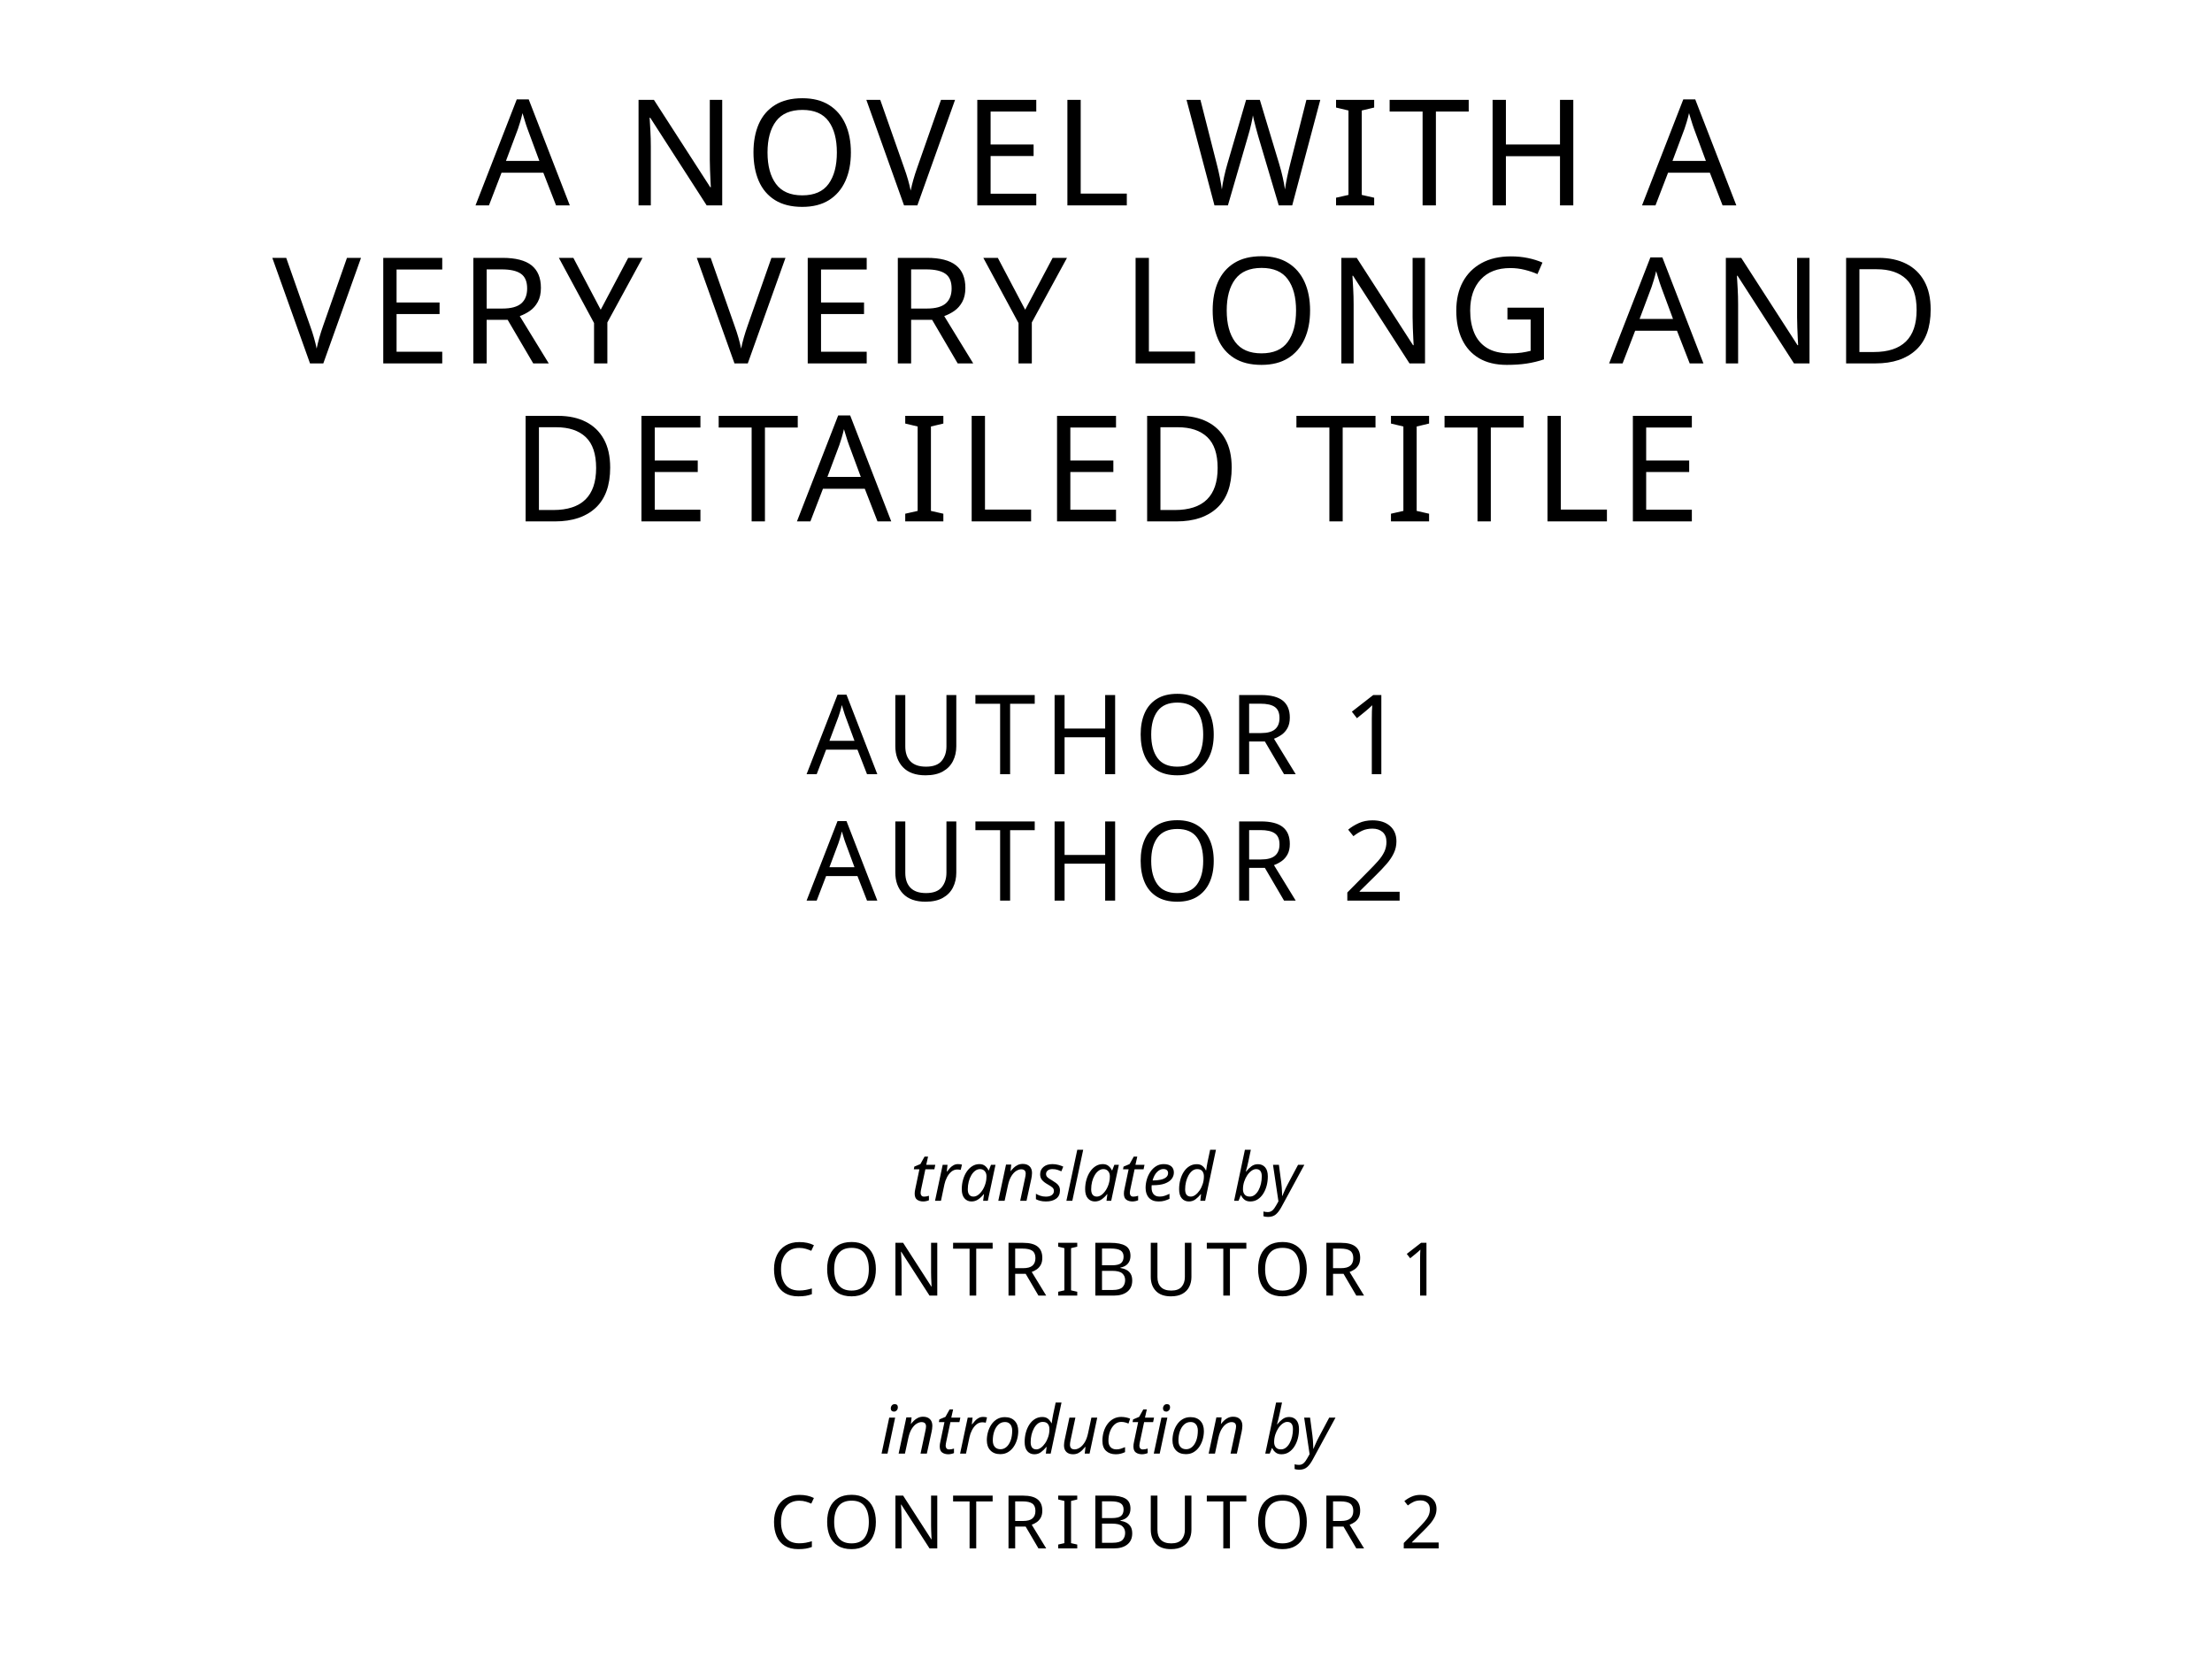
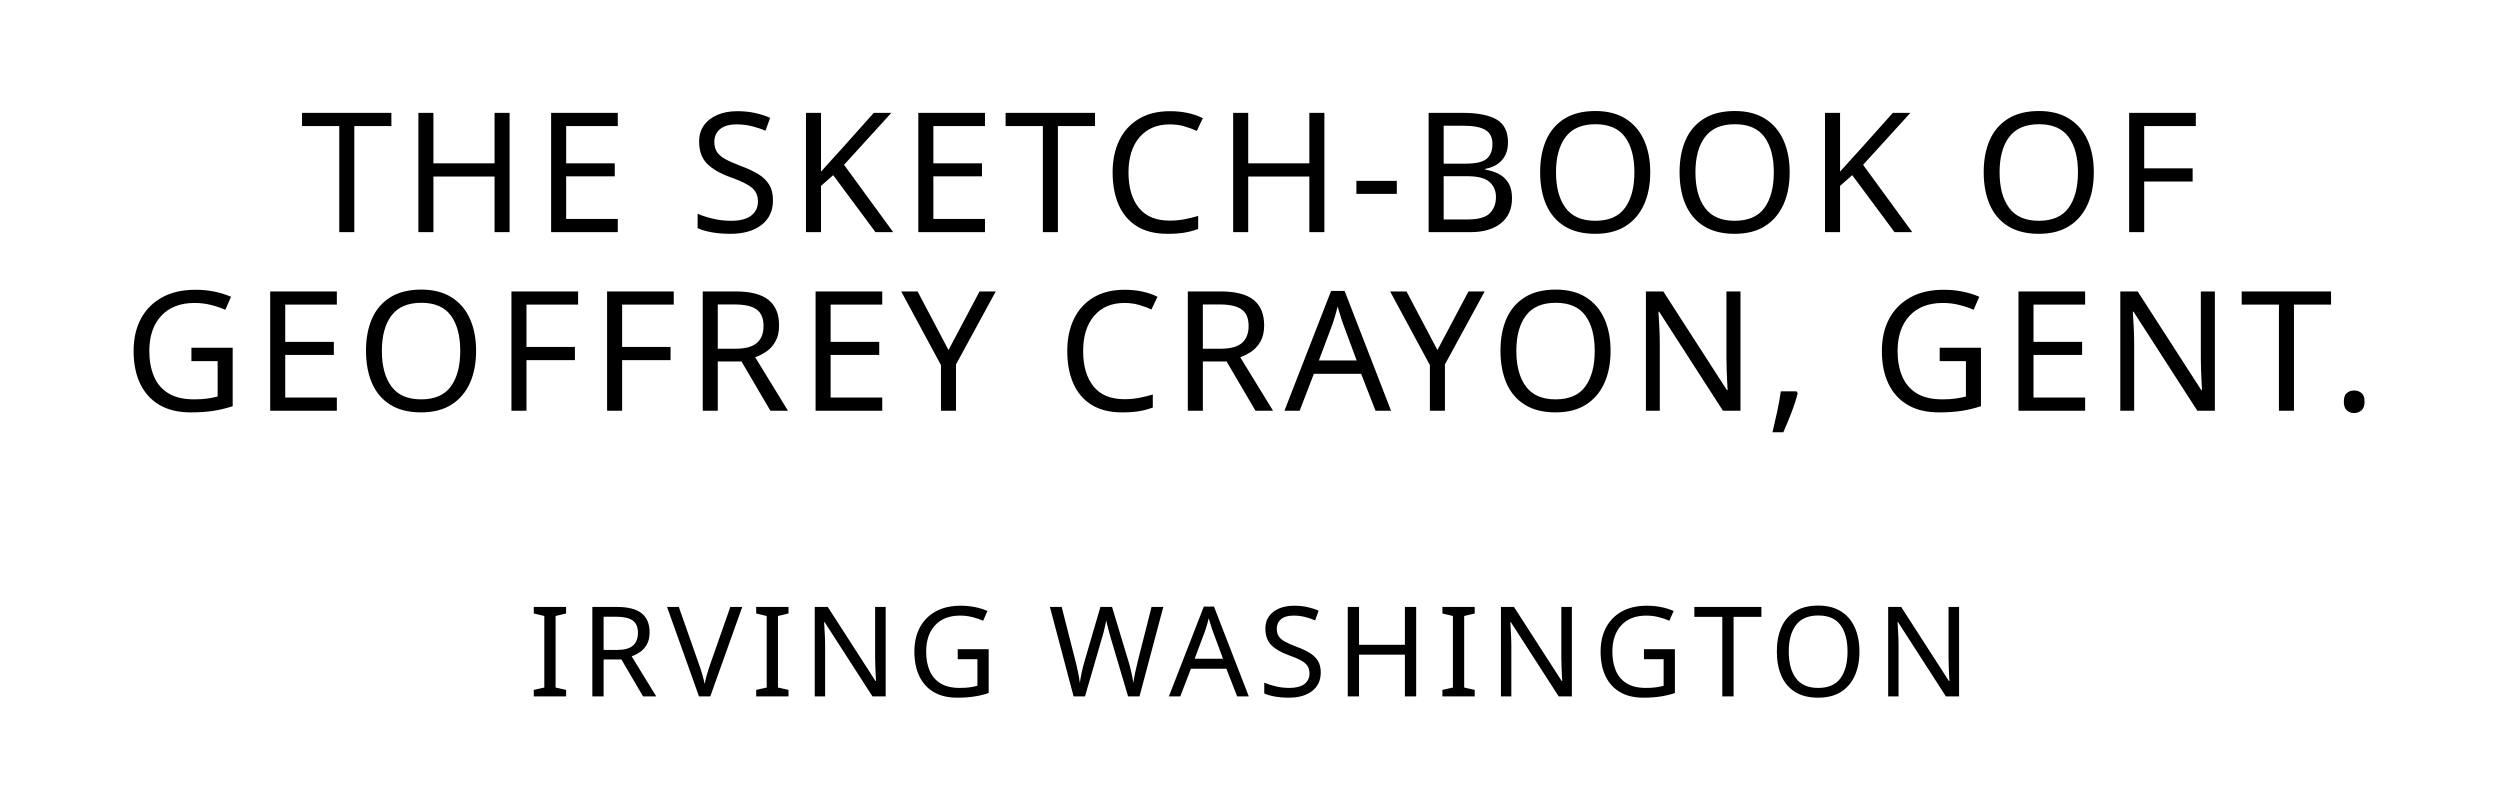
- <svg xmlns="http://www.w3.org/2000/svg" version="1.1" viewBox="0 0 1400 1050">
-   <text style="font-family:League Spartan;font-size:93.567px;letter-spacing:5px" text-anchor="middle" x="700" y="130">A NOVEL WITH A</text>
-   <text style="font-family:League Spartan;font-size:93.567px;letter-spacing:5px" text-anchor="middle" x="700" y="230">VERY VERY LONG AND</text>
-   <text style="font-family:League Spartan;font-size:93.567px;letter-spacing:5px" text-anchor="middle" x="700" y="330">DETAILED TITLE</text>
-   <text style="font-family:League Spartan;font-size:70.175px;letter-spacing:5px" text-anchor="middle" x="700" y="490">AUTHOR 1</text>
-   <text style="font-family:League Spartan;font-size:70.175px;letter-spacing:5px" text-anchor="middle" x="700" y="570">AUTHOR 2</text>
-   <text style="font-family:OFL Sorts Mill Goudy;font-size:42.508px;font-style:italic" text-anchor="middle" x="700" y="760">translated by</text>
-   <text style="font-family:League Spartan;font-size:46.784px;letter-spacing:5px" text-anchor="middle" x="700" y="820">CONTRIBUTOR 1</text>
-   <text style="font-family:OFL Sorts Mill Goudy;font-size:42.508px;font-style:italic" text-anchor="middle" x="700" y="920">introduction by</text>
-   <text style="font-family:League Spartan;font-size:46.784px;letter-spacing:5px" text-anchor="middle" x="700" y="980">CONTRIBUTOR 2</text>
+ <svg xmlns="http://www.w3.org/2000/svg" version="1.1" viewBox="0 0 1400 440">
+   <style type="text/css">
+ 		text{
+ 			font-family: League Spartan;
+ 			letter-spacing: 5px;
+ 			text-anchor: middle;
+ 		}
+ 
+ 		.title{
+ 			font-size: 93.567px;
+ 		}
+ 
+ 		.author{
+ 			font-size: 70.175px;
+ 		}
+ 	</style>
+   <text class="title" x="700" y="130">THE SKETCH-BOOK OF</text>
+   <text class="title" x="700" y="230">GEOFFREY CRAYON, GENT.</text>
+   <text class="author" x="700" y="390">IRVING WASHINGTON</text>
</svg>
